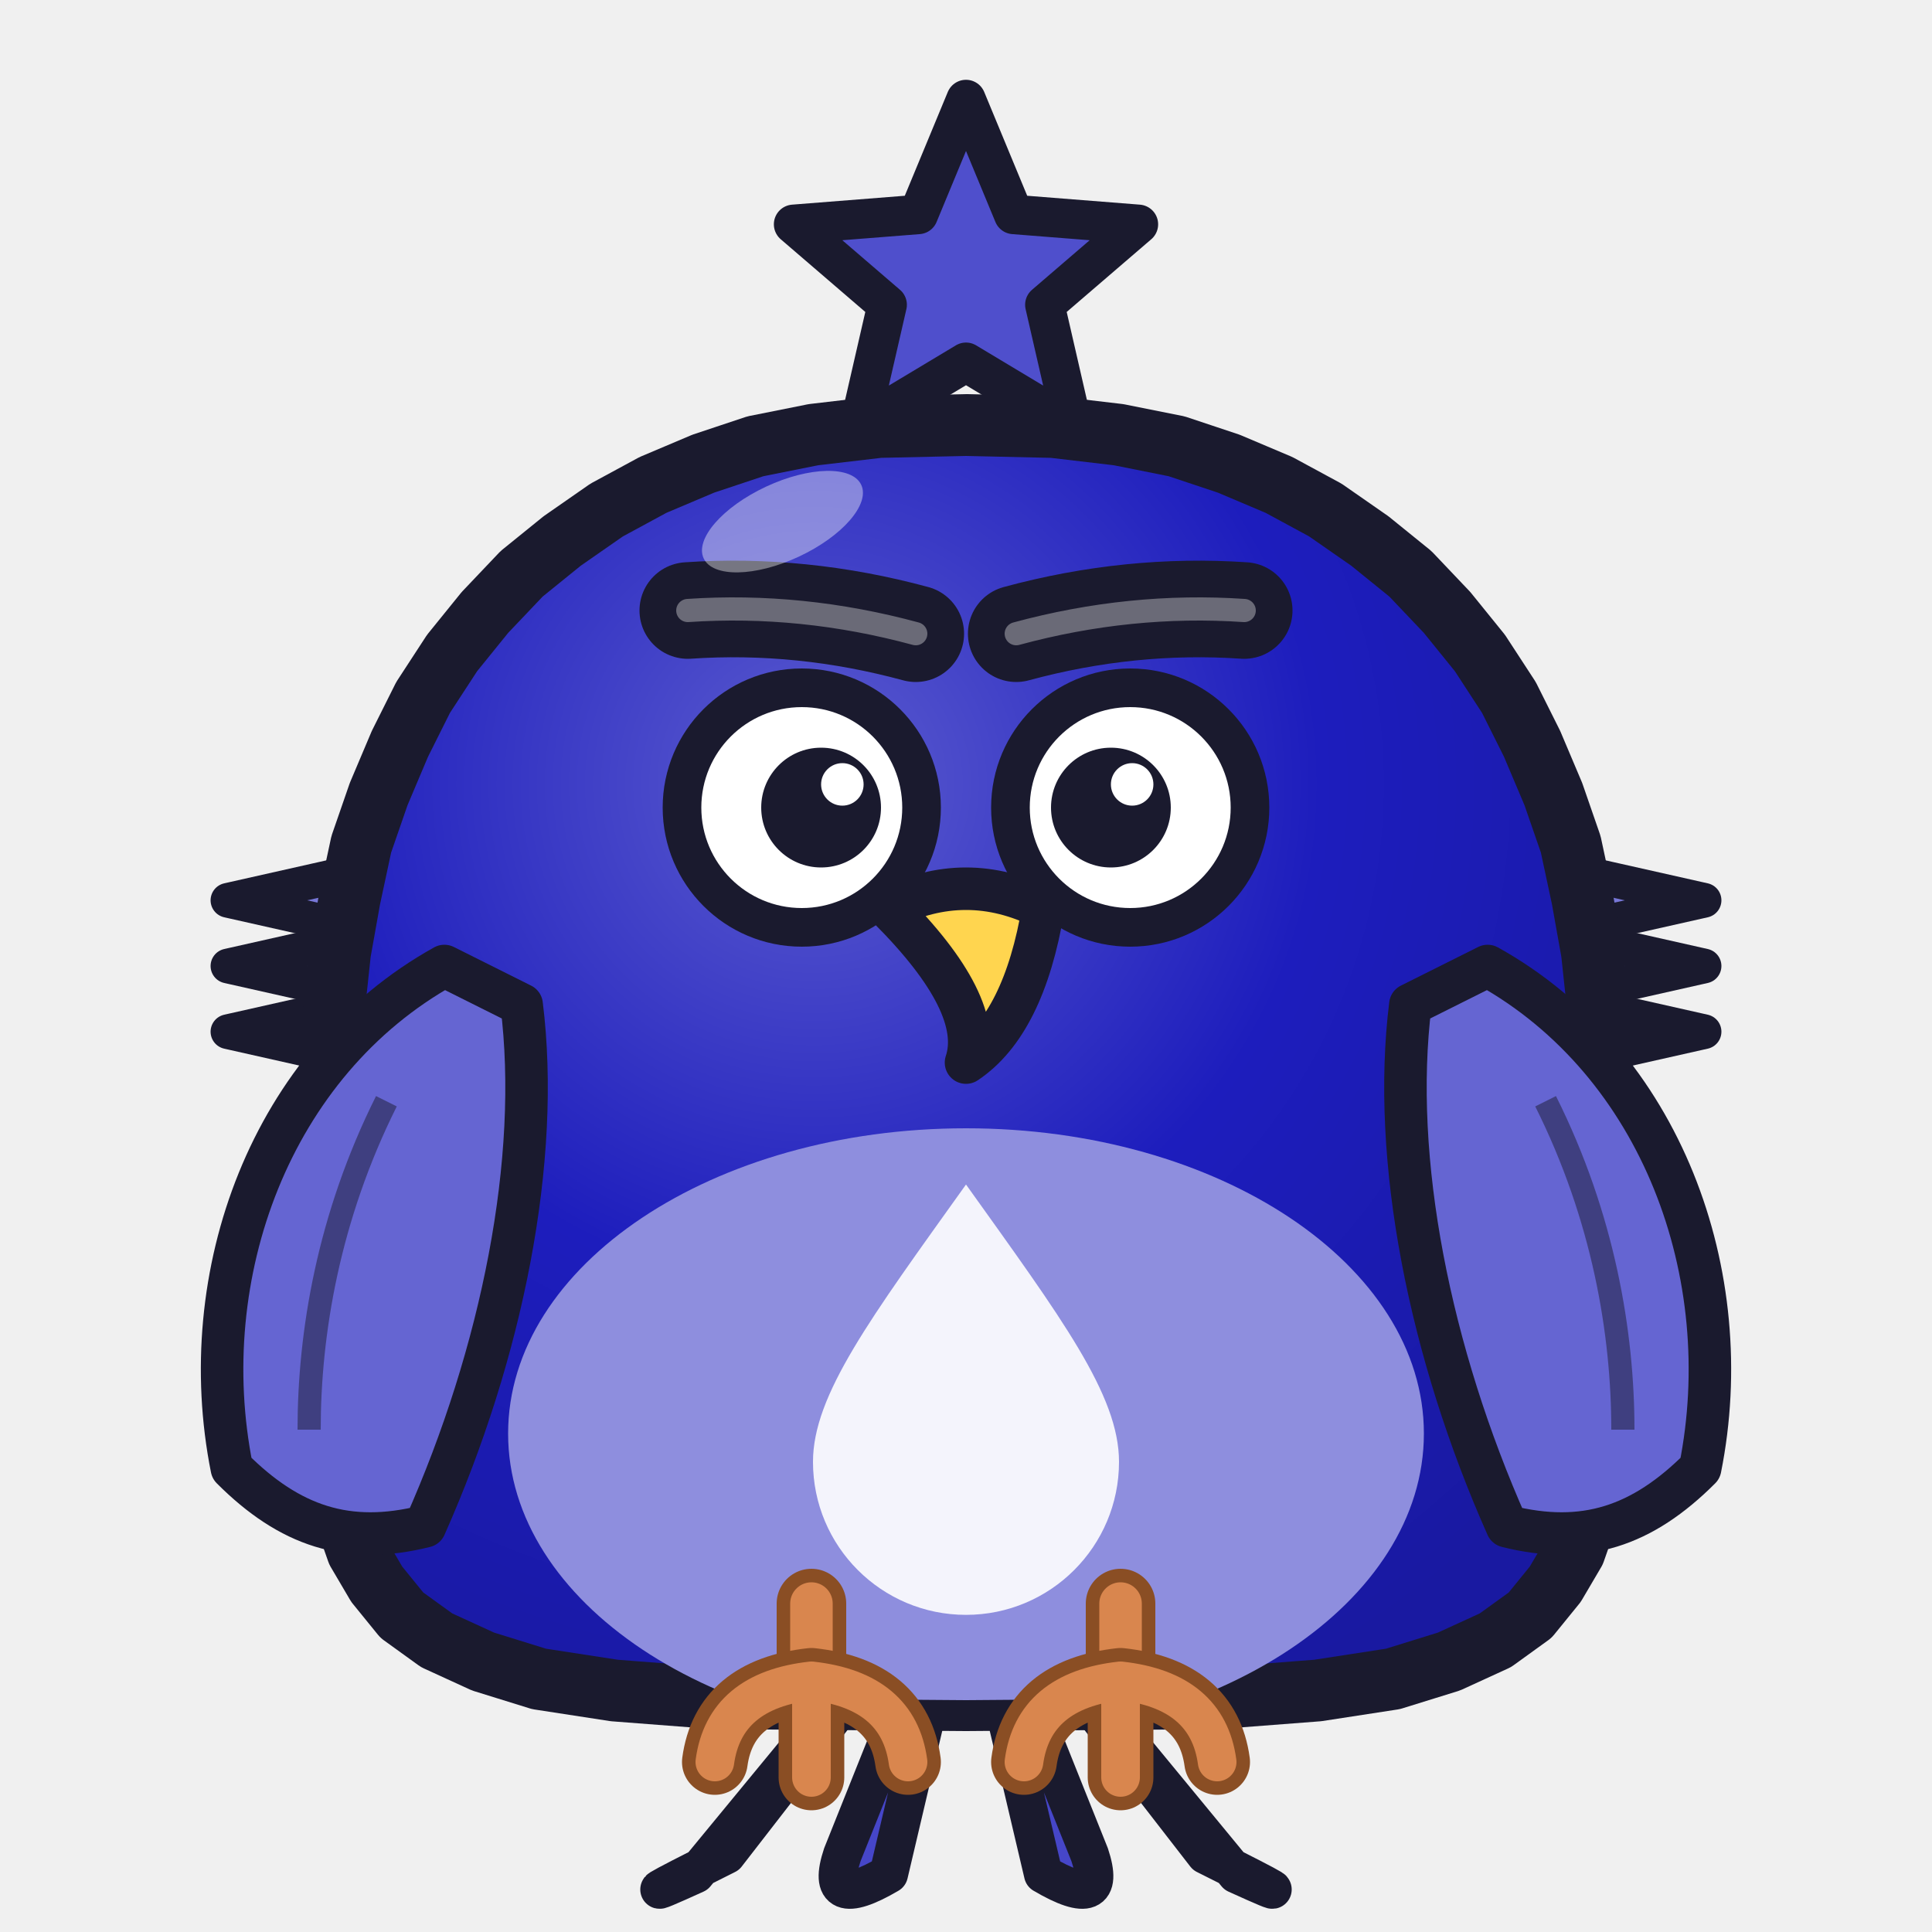
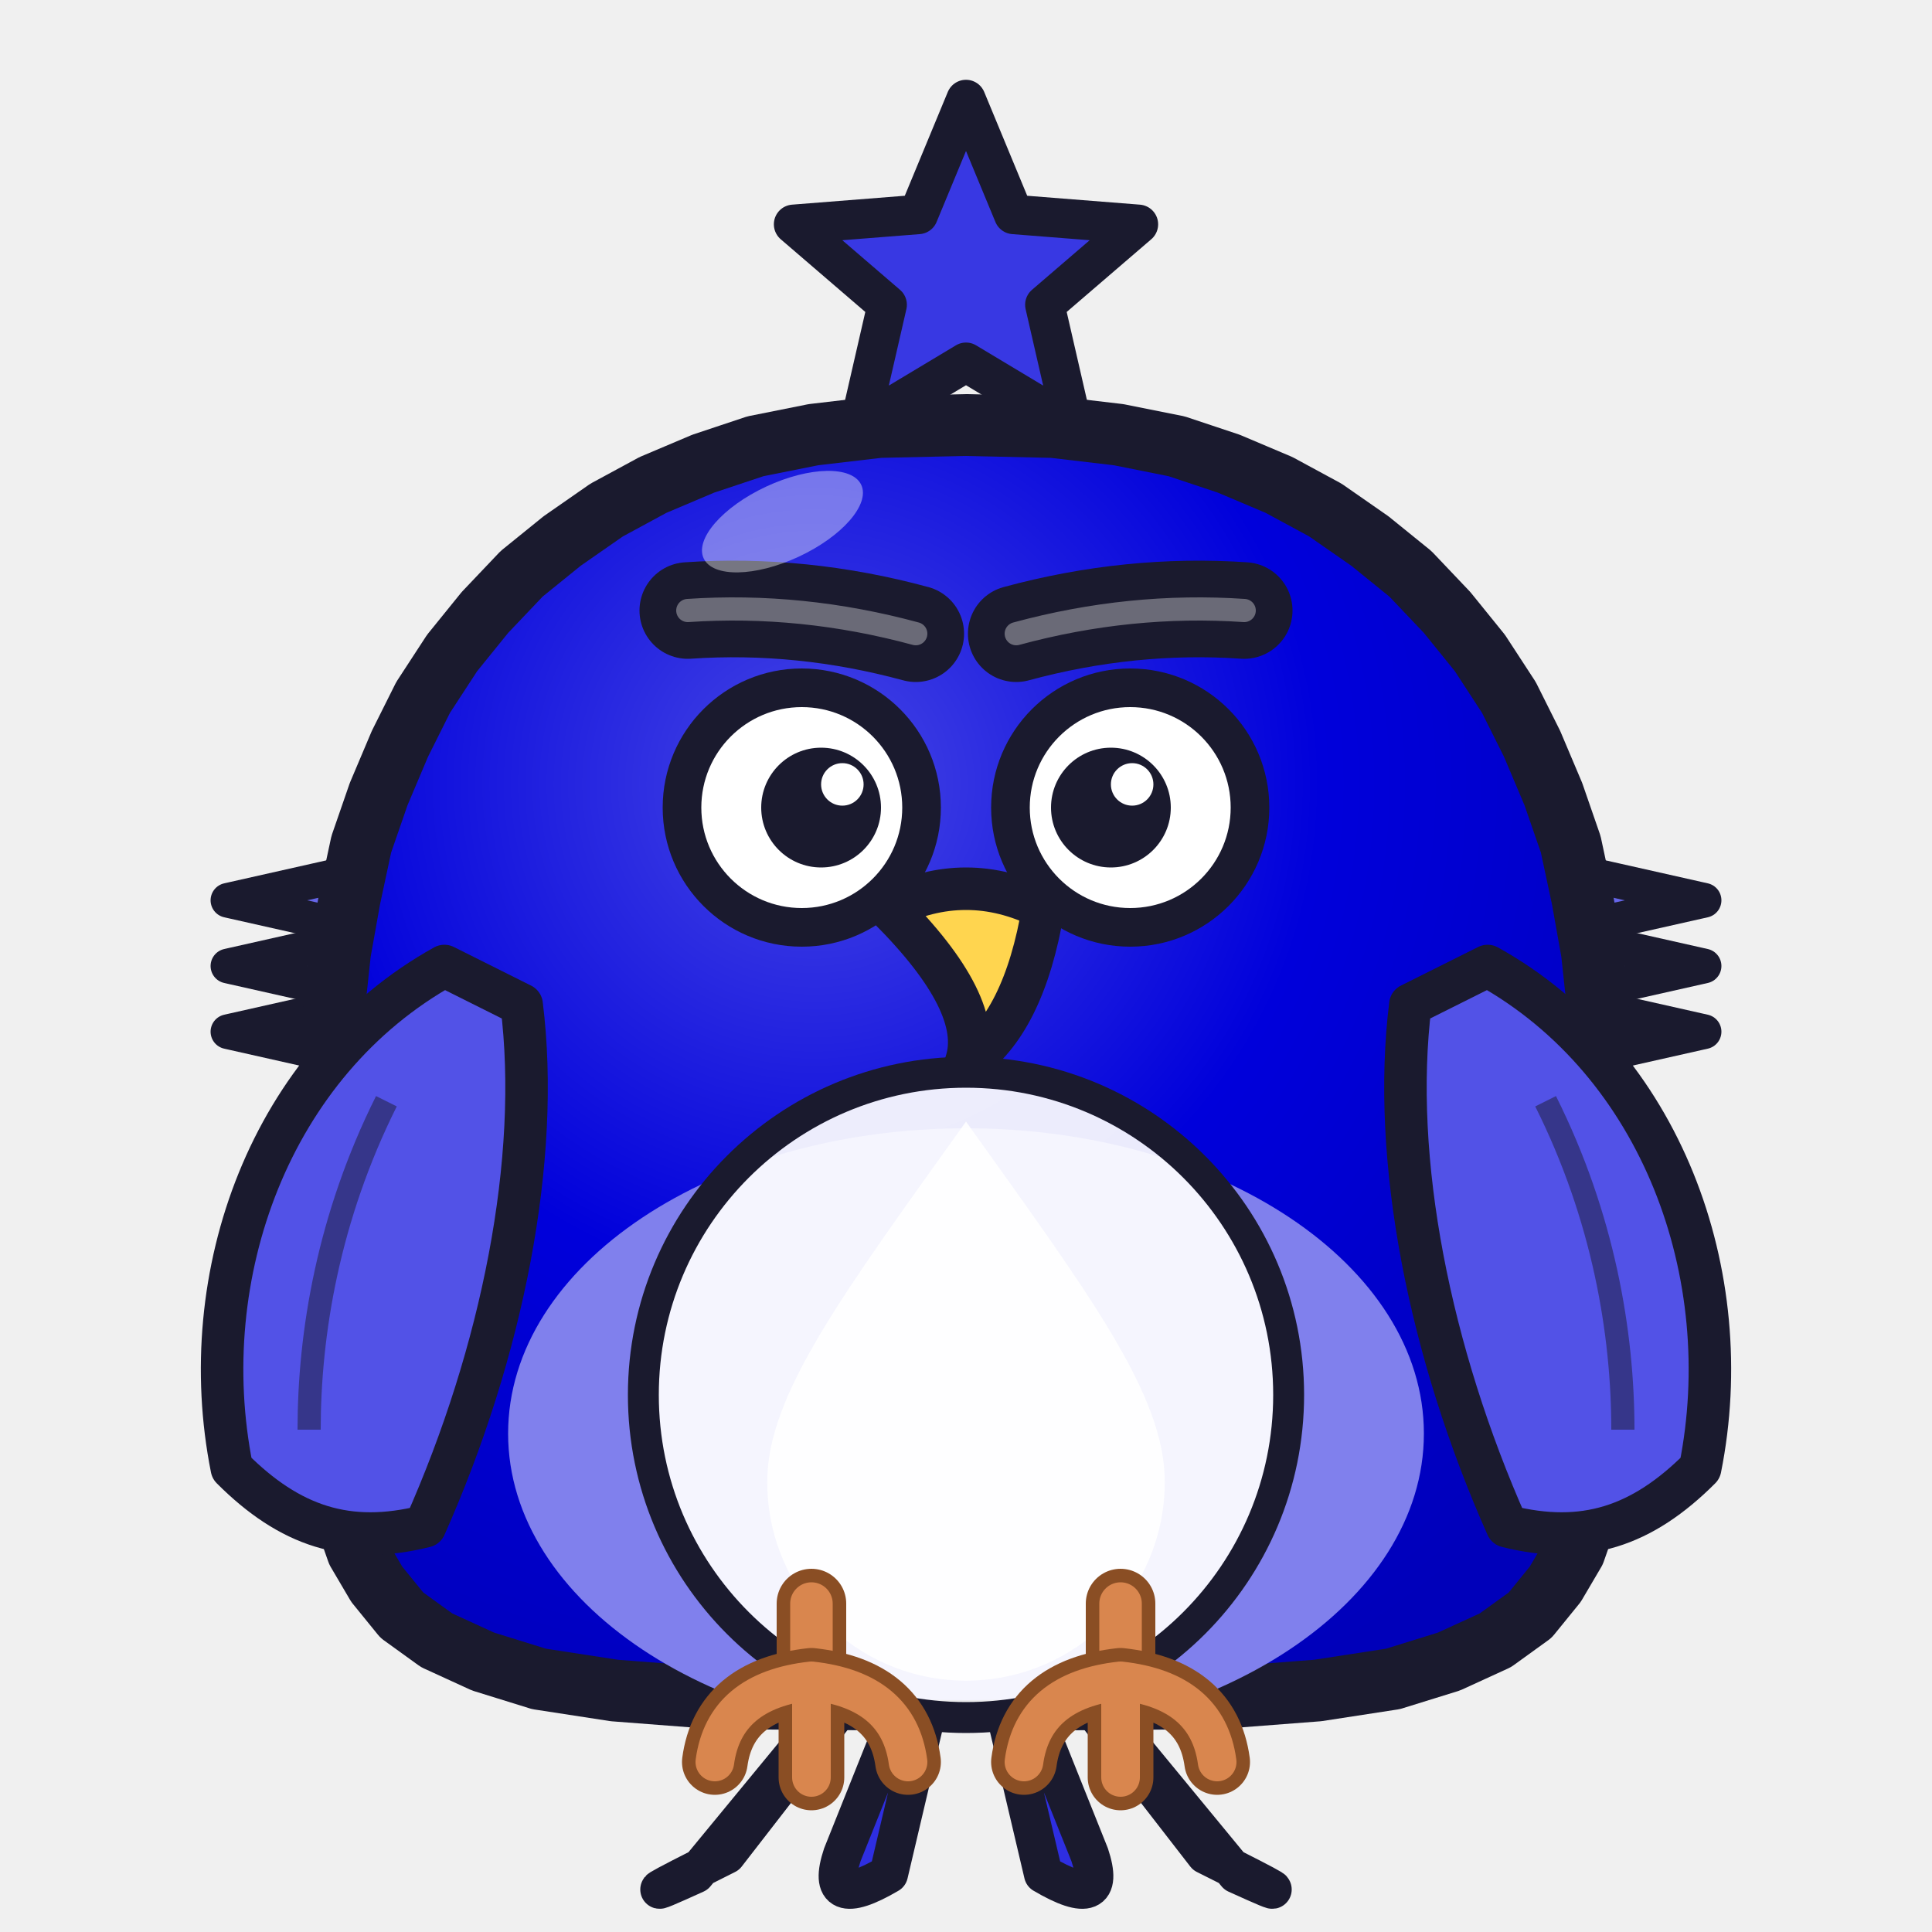
- <svg xmlns="http://www.w3.org/2000/svg" viewBox="0 0 100 100" data-color="indigo" data-expr="idle" data-frame="fold" data-ver="5" data-character="별밤">
+ <svg xmlns="http://www.w3.org/2000/svg" viewBox="0 0 100 100" data-color="indigo" data-expr="idle" data-frame="fold" data-ver="7a" data-character="별밤">
  <defs>
    <radialGradient id="gindigo" cx="38%" cy="28%" r="80%">
-       <stop offset="0" stop-color="#5C5CCF" />
-       <stop offset=".5" stop-color="#1D1DBD" />
-       <stop offset="1" stop-color="#1919A1" />
+       <stop offset="0" stop-color="#4747E5" />
+       <stop offset=".5" stop-color="#0000DB" />
+       <stop offset="1" stop-color="#0000BA" />
    </radialGradient>
    <clipPath id="cindigo">
      <path d="M50 22 54.5 22.1 57.9 22.5 60.9 23.1 63.6 24 66.2 25.1 68.6 26.4 70.9 28 73 29.7 74.9 31.7 76.6 33.8 78.1 36.1 79.3 38.5 80.4 41.1 81.3 43.7 81.9 46.5 82.4 49.3 82.7 52.1 82.9 55 83 57.9 83 60.7 83 63.5 83 66.3 83 68.9 83 71.5 82.9 73.9 82.6 76.2 82.2 78.3 81.5 80.3 80.5 82 79.2 83.6 77.4 84.9 75 86 72.1 86.9 68.2 87.5 63 87.9 50 88 37 87.9 31.8 87.5 27.9 86.9 25 86 22.6 84.9 20.8 83.6 19.5 82 18.5 80.3 17.8 78.3 17.4 76.2 17.1 73.9 17 71.5 17 68.9 17 66.3 17 63.5 17 60.7 17 57.9 17.1 55 17.3 52.1 17.6 49.3 18.1 46.5 18.7 43.7 19.6 41.1 20.7 38.5 21.9 36.1 23.4 33.8 25.1 31.7 27 29.7 29.1 28 31.4 26.4 33.8 25.1 36.4 24 39.1 23.1 42.1 22.5 45.5 22.1Z" />
    </clipPath>
  </defs>
-   <path d="M50 80 L36 97 Q31.6 99 37.6 96Z" fill="#4646C9" stroke="#1A1A2E" stroke-width="2" stroke-linejoin="round" />
-   <path d="M50 80 L64 97 Q68.4 99 62.4 96Z" fill="#4646C9" stroke="#1A1A2E" stroke-width="2" stroke-linejoin="round" />
-   <path d="M50 80 L46 97 Q42.6 99 43.6 96Z" fill="#4646C9" stroke="#1A1A2E" stroke-width="2" stroke-linejoin="round" />
-   <path d="M50 80 L54 97 Q57.4 99 56.4 96Z" fill="#4646C9" stroke="#1A1A2E" stroke-width="2" stroke-linejoin="round" />
+   <path d="M50 80 L36 97 Q31.6 99 37.6 96Z" fill="#2E2EE1" stroke="#1A1A2E" stroke-width="2" stroke-linejoin="round" />
+   <path d="M50 80 L64 97 Q68.4 99 62.4 96Z" fill="#2E2EE1" stroke="#1A1A2E" stroke-width="2" stroke-linejoin="round" />
+   <path d="M50 80 L46 97 Q42.6 99 43.6 96Z" fill="#2E2EE1" stroke="#1A1A2E" stroke-width="2" stroke-linejoin="round" />
+   <path d="M50 80 L54 97 Q57.4 99 56.4 96Z" fill="#2E2EE1" stroke="#1A1A2E" stroke-width="2" stroke-linejoin="round" />
  <g transform="translate(50 23) scale(.85)">
-     <polygon points="0.0,-21.0 2.9,-14.0 10.5,-13.4 4.8,-8.5 6.5,-1.1 0.0,-5.0 -6.5,-1.1 -4.8,-8.5 -10.5,-13.4 -2.9,-14.0" fill="#4F4FCC" stroke="#1A1A2E" stroke-width="2.4" stroke-linejoin="round" />
+     <polygon points="0.0,-21.0 2.9,-14.0 10.5,-13.4 4.8,-8.5 6.5,-1.1 0.0,-5.0 -6.5,-1.1 -4.8,-8.5 -10.5,-13.4 -2.9,-14.0" fill="#3838E3" stroke="#1A1A2E" stroke-width="2.4" stroke-linejoin="round" />
  </g>
-   <path d="M19.8 44.8 L11.8 46.6 L19.8 48.4Z" fill="#7777D7" stroke="#1A1A2E" stroke-width="1.8" stroke-linejoin="round" />
-   <path d="M19.8 48.2 L11.8 50 L19.8 51.8Z" fill="#7777D7" stroke="#1A1A2E" stroke-width="1.8" stroke-linejoin="round" />
-   <path d="M19.8 51.6 L11.8 53.4 L19.8 55.2Z" fill="#7777D7" stroke="#1A1A2E" stroke-width="1.8" stroke-linejoin="round" />
-   <path d="M80.2 44.8 L88.2 46.6 L80.2 48.4Z" fill="#7777D7" stroke="#1A1A2E" stroke-width="1.8" stroke-linejoin="round" />
-   <path d="M80.2 48.2 L88.2 50 L80.2 51.8Z" fill="#7777D7" stroke="#1A1A2E" stroke-width="1.8" stroke-linejoin="round" />
-   <path d="M80.2 51.6 L88.2 53.4 L80.2 55.2Z" fill="#7777D7" stroke="#1A1A2E" stroke-width="1.8" stroke-linejoin="round" />
+   <path d="M19.8 44.8 L11.8 46.6 L19.8 48.4Z" fill="#6666E9" stroke="#1A1A2E" stroke-width="1.8" stroke-linejoin="round" />
+   <path d="M19.8 48.2 L11.8 50 L19.8 51.8Z" fill="#6666E9" stroke="#1A1A2E" stroke-width="1.8" stroke-linejoin="round" />
+   <path d="M19.8 51.6 L11.8 53.4 L19.8 55.2Z" fill="#6666E9" stroke="#1A1A2E" stroke-width="1.8" stroke-linejoin="round" />
+   <path d="M80.2 44.8 L88.2 46.6 L80.2 48.4Z" fill="#6666E9" stroke="#1A1A2E" stroke-width="1.8" stroke-linejoin="round" />
+   <path d="M80.2 48.2 L88.2 50 L80.2 51.8Z" fill="#6666E9" stroke="#1A1A2E" stroke-width="1.8" stroke-linejoin="round" />
+   <path d="M80.2 51.6 L88.2 53.4 L80.2 55.2Z" fill="#6666E9" stroke="#1A1A2E" stroke-width="1.8" stroke-linejoin="round" />
  <path d="M50 22 54.5 22.1 57.9 22.5 60.9 23.1 63.6 24 66.2 25.1 68.6 26.4 70.9 28 73 29.7 74.9 31.7 76.6 33.8 78.1 36.1 79.3 38.5 80.4 41.1 81.3 43.7 81.9 46.5 82.4 49.3 82.7 52.1 82.9 55 83 57.9 83 60.7 83 63.5 83 66.3 83 68.9 83 71.5 82.9 73.9 82.6 76.2 82.2 78.3 81.5 80.3 80.5 82 79.2 83.6 77.4 84.9 75 86 72.1 86.9 68.2 87.5 63 87.9 50 88 37 87.9 31.8 87.5 27.9 86.9 25 86 22.6 84.9 20.8 83.6 19.5 82 18.5 80.3 17.8 78.3 17.4 76.2 17.1 73.9 17 71.5 17 68.9 17 66.3 17 63.5 17 60.7 17 57.9 17.1 55 17.3 52.1 17.6 49.3 18.1 46.5 18.7 43.7 19.6 41.1 20.7 38.5 21.9 36.1 23.4 33.8 25.1 31.7 27 29.7 29.1 28 31.4 26.4 33.8 25.1 36.4 24 39.1 23.1 42.1 22.5 45.5 22.1Z" fill="url(#gindigo)" stroke="#1A1A2E" stroke-width="3.2" stroke-linejoin="round" />
  <g clip-path="url(#cindigo)">
-     <ellipse cx="50" cy="74.2" rx="23.7" ry="15.8" fill="#8E8EDE" />
+     <ellipse cx="50" cy="74.2" rx="23.7" ry="15.8" fill="#8080ED" />
  </g>
-   <g transform="translate(50 72.2) scale(0.495) translate(-50 -50)">
+   <circle cx="50" cy="72.2" r="16.7" fill="#FFFFFF" fill-opacity=".92" stroke="#1A1A2E" stroke-width="1.6" />
+   <g transform="translate(50 72.2) scale(0.643) translate(-50 -50)">
    <path d="M50 28 C60 42 66 50 66 57 A16 16 0 0 1 34 57 C34 50 40 42 50 28z" fill="#FFFFFF" fill-opacity=".9" />
  </g>
  <g class="wing wing-l">
    <g transform="translate(-11 0)">
-       <path d="M34 50 C25 55 21 66 23 76 C26 79 29 80 33 79 C37 70 39 60 38 52Z" fill="#6565D2" stroke="#1A1A2E" stroke-width="2.2" stroke-linejoin="round" />
+       <path d="M34 50 C25 55 21 66 23 76 C26 79 29 80 33 79 C37 70 39 60 38 52Z" fill="#5252E7" stroke="#1A1A2E" stroke-width="2.2" stroke-linejoin="round" />
      <path d="M31 57 C28 63 27 69 27 74" fill="none" stroke="#1A1A2E" stroke-width="1.2" opacity=".5" />
    </g>
  </g>
  <g class="wing wing-r" transform="translate(100 0) scale(-1 1)">
    <g transform="translate(-11 0)">
-       <path d="M34 50 C25 55 21 66 23 76 C26 79 29 80 33 79 C37 70 39 60 38 52Z" fill="#6565D2" stroke="#1A1A2E" stroke-width="2.2" stroke-linejoin="round" />
+       <path d="M34 50 C25 55 21 66 23 76 C26 79 29 80 33 79 C37 70 39 60 38 52Z" fill="#5252E7" stroke="#1A1A2E" stroke-width="2.2" stroke-linejoin="round" />
      <path d="M31 57 C28 63 27 69 27 74" fill="none" stroke="#1A1A2E" stroke-width="1.2" opacity=".5" />
    </g>
  </g>
  <path d="M42 83 V87" stroke="#8A4E24" stroke-width="3.6" stroke-linecap="round" />
  <path d="M42 83 V87" stroke="#D9864E" stroke-width="2.2" stroke-linecap="round" />
  <g fill="none" stroke-linecap="round">
    <path d="M42 87 q-4.5 .5 -5 4.2 M42 87 q0 2.5 0 5 M42 87 q4.5 .5 5 4.2" stroke="#8A4E24" stroke-width="3.4" />
    <path d="M42 87 q-4.5 .5 -5 4.2 M42 87 q0 2.5 0 5 M42 87 q4.5 .5 5 4.2" stroke="#D9864E" stroke-width="2" />
  </g>
  <path d="M58 83 V87" stroke="#8A4E24" stroke-width="3.6" stroke-linecap="round" />
  <path d="M58 83 V87" stroke="#D9864E" stroke-width="2.2" stroke-linecap="round" />
  <g fill="none" stroke-linecap="round">
    <path d="M58 87 q-4.5 .5 -5 4.2 M58 87 q0 2.5 0 5 M58 87 q4.5 .5 5 4.2" stroke="#8A4E24" stroke-width="3.4" />
    <path d="M58 87 q-4.5 .5 -5 4.2 M58 87 q0 2.5 0 5 M58 87 q4.5 .5 5 4.2" stroke="#D9864E" stroke-width="2" />
  </g>
  <path d="M35.6 31.6 Q41.5 31.2 47.4 32.8" fill="none" stroke="#1A1A2E" stroke-width="5" stroke-linecap="round" />
  <path d="M35.6 31.6 Q41.5 31.2 47.4 32.8" fill="none" stroke="#fff" stroke-opacity=".35" stroke-width="1.2" stroke-linecap="round" />
  <path d="M64.4 31.6 Q58.5 31.2 52.6 32.8" fill="none" stroke="#1A1A2E" stroke-width="5" stroke-linecap="round" />
  <path d="M64.4 31.6 Q58.5 31.2 52.6 32.8" fill="none" stroke="#fff" stroke-opacity=".35" stroke-width="1.2" stroke-linecap="round" />
  <circle cx="41.5" cy="41.8" r="6.2" fill="#fff" stroke="#1A1A2E" stroke-width="2" />
  <circle cx="42.5" cy="41.8" r="3.1" fill="#1A1A2E" />
  <circle cx="43.6" cy="40.6" r="1.1" fill="#fff" />
  <circle cx="58.5" cy="41.8" r="6.2" fill="#fff" stroke="#1A1A2E" stroke-width="2" />
  <circle cx="57.5" cy="41.8" r="3.1" fill="#1A1A2E" />
  <circle cx="58.6" cy="40.6" r="1.1" fill="#fff" />
  <path d="M46 47.0 Q50 45.0 54 47.0 Q53 53.0 50 55.0 Q51 52.0 46 47.0Z" fill="#FFD54F" stroke="#1A1A2E" stroke-width="2.2" stroke-linejoin="round" />
  <path d="M46 47.0 Q50 45.0 54 47.0 Q53 53.0 50 55.0 Q51 52.0 46 47.0Z" fill="none" stroke="#fff" stroke-opacity=".0" />
  <ellipse cx="40.5" cy="27" rx="4.5" ry="2" fill="#fff" opacity=".4" transform="rotate(-25 40.5 27)" />
</svg>
